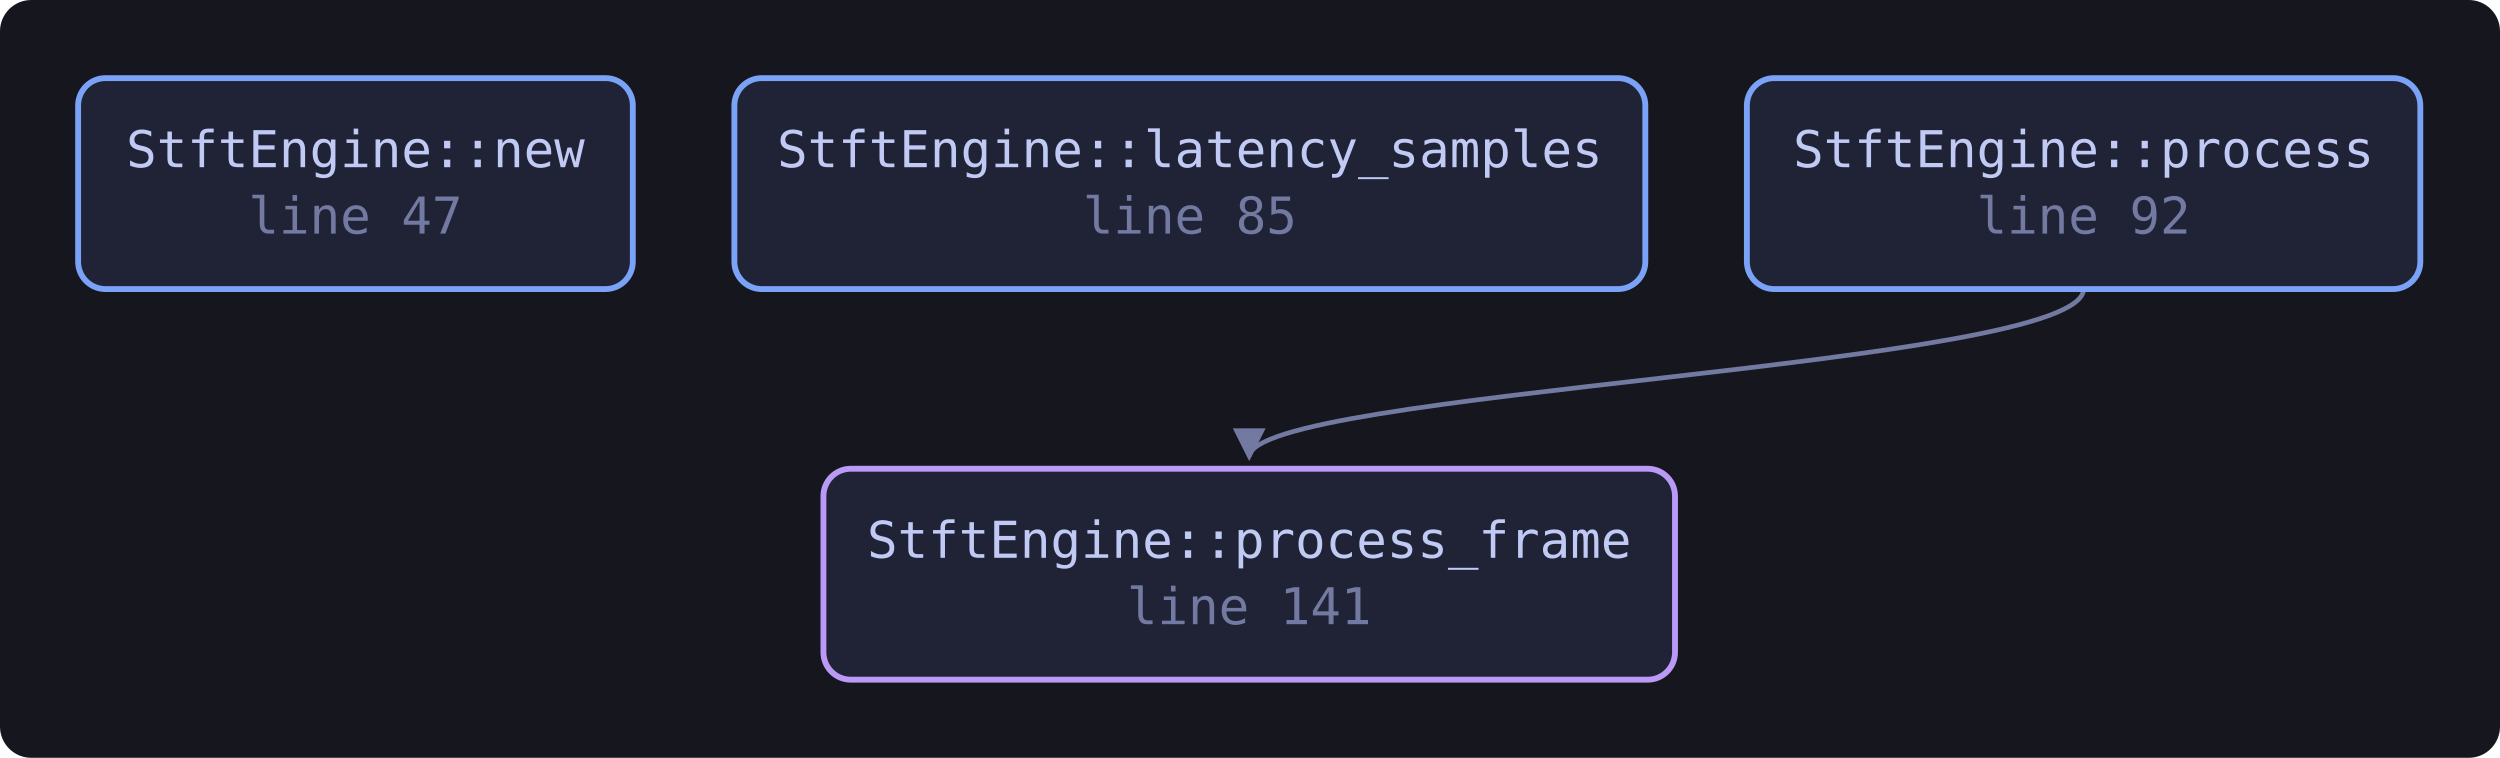
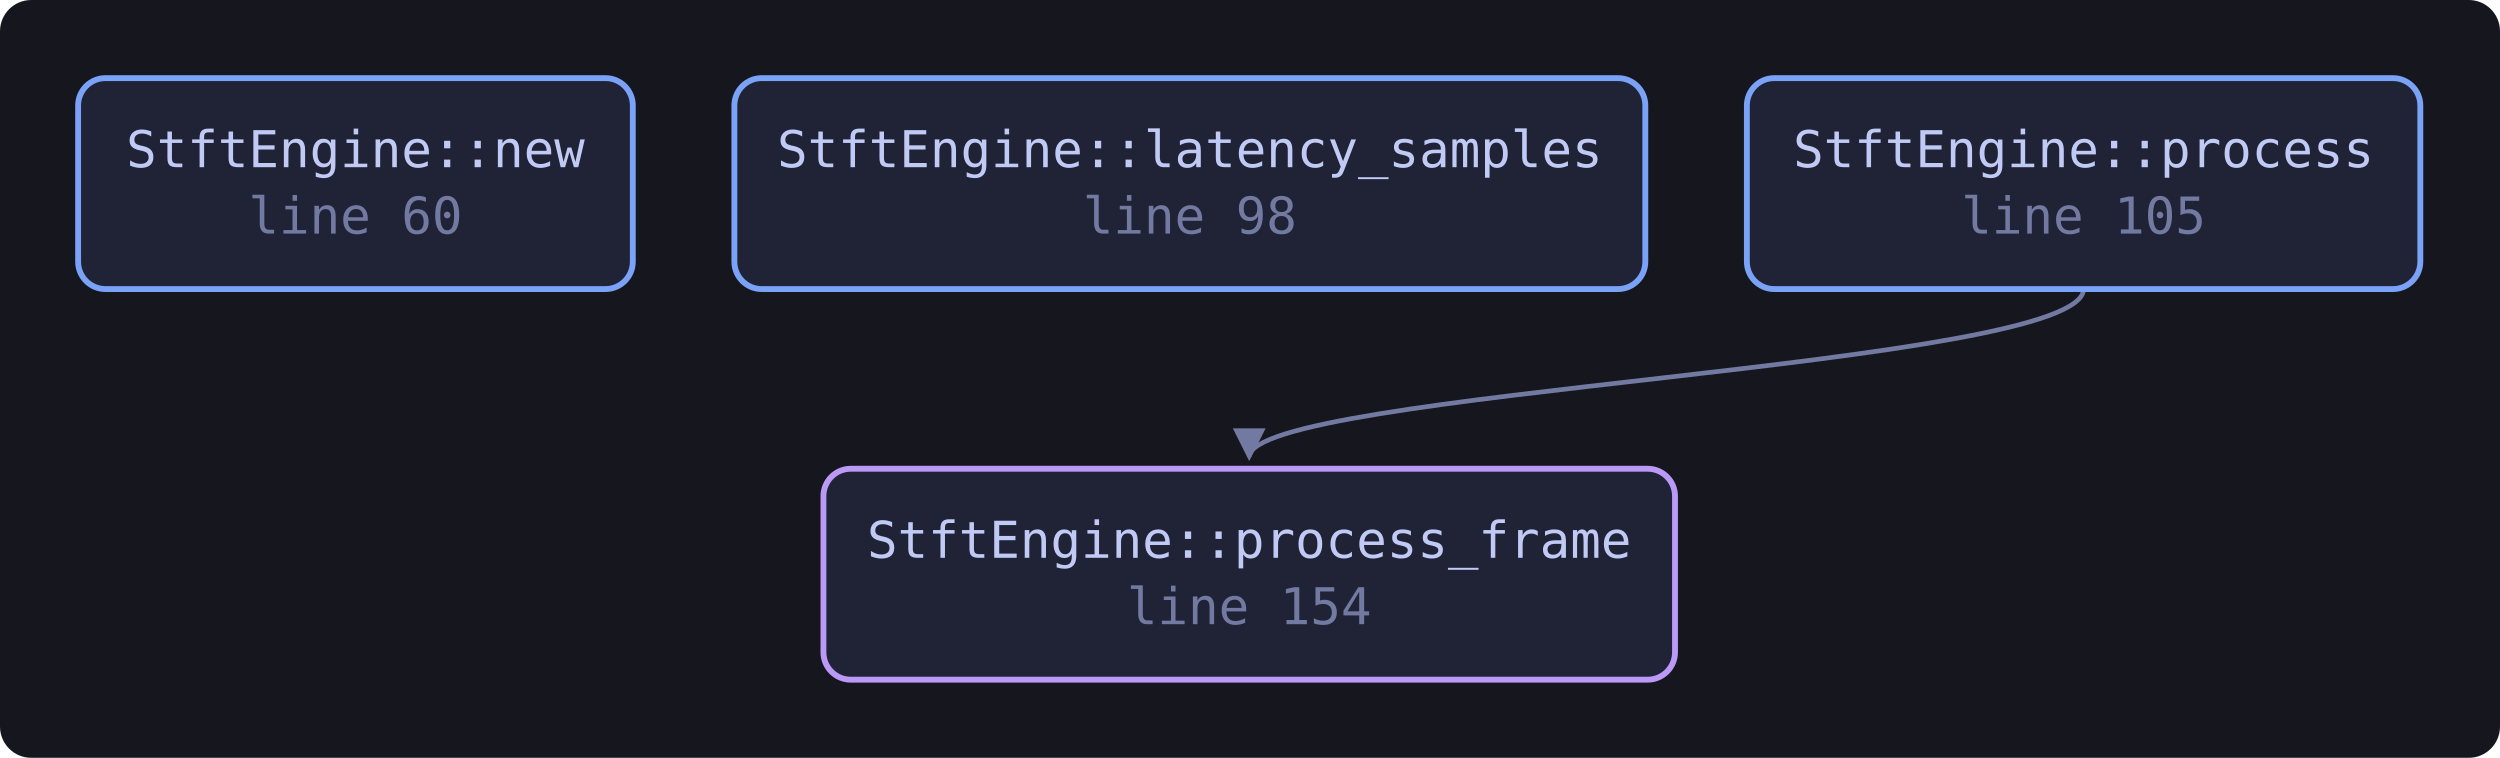
<svg xmlns="http://www.w3.org/2000/svg" viewBox="0 0 640 194" width="640" height="194" style="max-width:100%;height:auto" role="img" aria-label="flowchart">
  <defs>
    <marker id="a" viewBox="0 0 8 8" refX="7" refY="4" markerWidth="7" markerHeight="7" orient="auto-start-reverse">
      <path d="M0 0 L8 4 L0 8 z" fill="var(--muted, #737aa2)" />
    </marker>
  </defs>
  <rect x="0" y="0" width="640" height="194" fill="var(--bg-inset, #16161e)" rx="8" />
  <path d="M533.4 74.0 C 533.4 94.0, 319.8 100.0, 319.8 117.0" fill="none" stroke="var(--muted, #737aa2)" stroke-width="1.2" marker-end="url(#a)" />
-   <a href="https://github.com/tilas01/veilvoice/blob/main/crates/veilvoice-core/src/stft.rs#L47" target="_blank" rel="noopener noreferrer">
+   <a href="https://github.com/tilas01/veilvoice/blob/main/crates/veilvoice-core/src/stft.rs#L60" target="_blank" rel="noopener noreferrer">
    <rect x="20.0" y="20.0" width="142.0" height="54.0" rx="7" fill="var(--bg-soft, #1f2335)" stroke="var(--accent, #7aa2f7)" stroke-width="1.5" />
    <text x="91.0" y="42.8" font-family="ui-monospace, SFMono-Regular, Menlo, Consolas, monospace" font-size="13" fill="var(--fg, #c0caf5)" text-anchor="middle">StftEngine::new</text>
-     <text x="91.0" y="59.8" font-family="ui-monospace, SFMono-Regular, Menlo, Consolas, monospace" font-size="13" fill="var(--muted, #737aa2)" text-anchor="middle">line 47</text>
+     <text x="91.0" y="59.8" font-family="ui-monospace, SFMono-Regular, Menlo, Consolas, monospace" font-size="13" fill="var(--muted, #737aa2)" text-anchor="middle">line 60</text>
  </a>
-   <a href="https://github.com/tilas01/veilvoice/blob/main/crates/veilvoice-core/src/stft.rs#L85" target="_blank" rel="noopener noreferrer">
+   <a href="https://github.com/tilas01/veilvoice/blob/main/crates/veilvoice-core/src/stft.rs#L98" target="_blank" rel="noopener noreferrer">
    <rect x="188.0" y="20.0" width="233.2" height="54.0" rx="7" fill="var(--bg-soft, #1f2335)" stroke="var(--accent, #7aa2f7)" stroke-width="1.5" />
    <text x="304.6" y="42.8" font-family="ui-monospace, SFMono-Regular, Menlo, Consolas, monospace" font-size="13" fill="var(--fg, #c0caf5)" text-anchor="middle">StftEngine::latency_samples</text>
-     <text x="304.6" y="59.8" font-family="ui-monospace, SFMono-Regular, Menlo, Consolas, monospace" font-size="13" fill="var(--muted, #737aa2)" text-anchor="middle">line 85</text>
+     <text x="304.6" y="59.8" font-family="ui-monospace, SFMono-Regular, Menlo, Consolas, monospace" font-size="13" fill="var(--muted, #737aa2)" text-anchor="middle">line 98</text>
  </a>
-   <a href="https://github.com/tilas01/veilvoice/blob/main/crates/veilvoice-core/src/stft.rs#L92" target="_blank" rel="noopener noreferrer">
+   <a href="https://github.com/tilas01/veilvoice/blob/main/crates/veilvoice-core/src/stft.rs#L105" target="_blank" rel="noopener noreferrer">
    <rect x="447.2" y="20.0" width="172.4" height="54.0" rx="7" fill="var(--bg-soft, #1f2335)" stroke="var(--accent, #7aa2f7)" stroke-width="1.5" />
    <text x="533.4" y="42.8" font-family="ui-monospace, SFMono-Regular, Menlo, Consolas, monospace" font-size="13" fill="var(--fg, #c0caf5)" text-anchor="middle">StftEngine::process</text>
-     <text x="533.4" y="59.8" font-family="ui-monospace, SFMono-Regular, Menlo, Consolas, monospace" font-size="13" fill="var(--muted, #737aa2)" text-anchor="middle">line 92</text>
+     <text x="533.4" y="59.8" font-family="ui-monospace, SFMono-Regular, Menlo, Consolas, monospace" font-size="13" fill="var(--muted, #737aa2)" text-anchor="middle">line 105</text>
  </a>
-   <a href="https://github.com/tilas01/veilvoice/blob/main/crates/veilvoice-core/src/stft.rs#L141" target="_blank" rel="noopener noreferrer">
+   <a href="https://github.com/tilas01/veilvoice/blob/main/crates/veilvoice-core/src/stft.rs#L154" target="_blank" rel="noopener noreferrer">
    <rect x="210.8" y="120.0" width="218.0" height="54.0" rx="7" fill="var(--bg-soft, #1f2335)" stroke="var(--accent-2, #bb9af7)" stroke-width="1.5" />
    <text x="319.8" y="142.8" font-family="ui-monospace, SFMono-Regular, Menlo, Consolas, monospace" font-size="13" fill="var(--fg, #c0caf5)" text-anchor="middle">StftEngine::process_frame</text>
-     <text x="319.8" y="159.8" font-family="ui-monospace, SFMono-Regular, Menlo, Consolas, monospace" font-size="13" fill="var(--muted, #737aa2)" text-anchor="middle">line 141</text>
+     <text x="319.8" y="159.8" font-family="ui-monospace, SFMono-Regular, Menlo, Consolas, monospace" font-size="13" fill="var(--muted, #737aa2)" text-anchor="middle">line 154</text>
  </a>
</svg>
